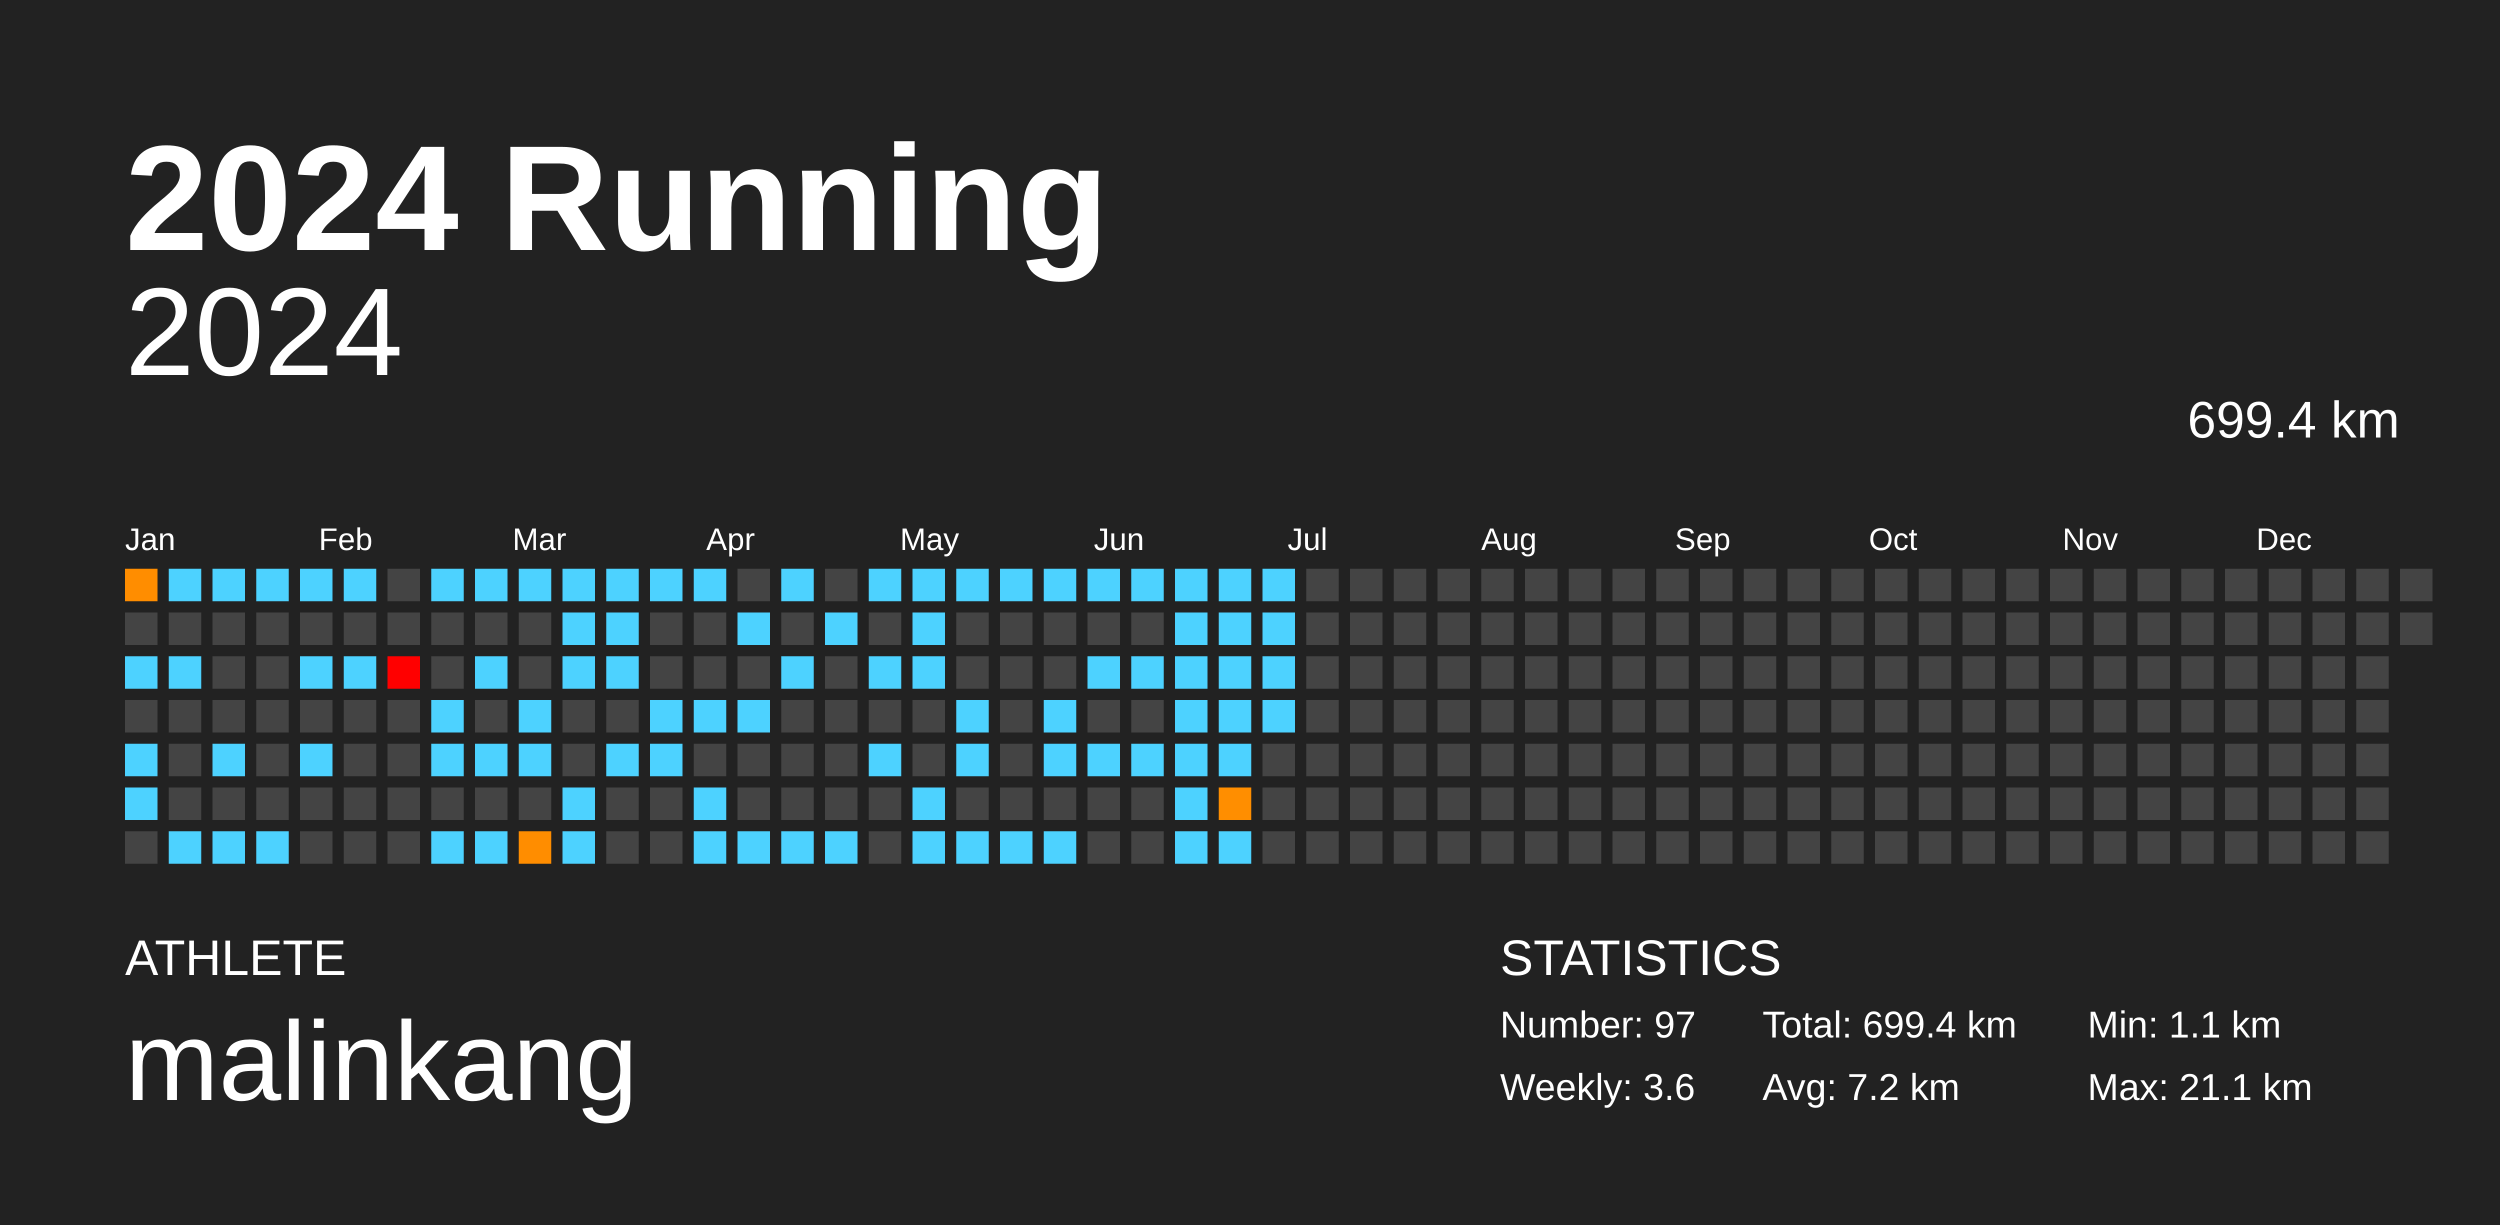
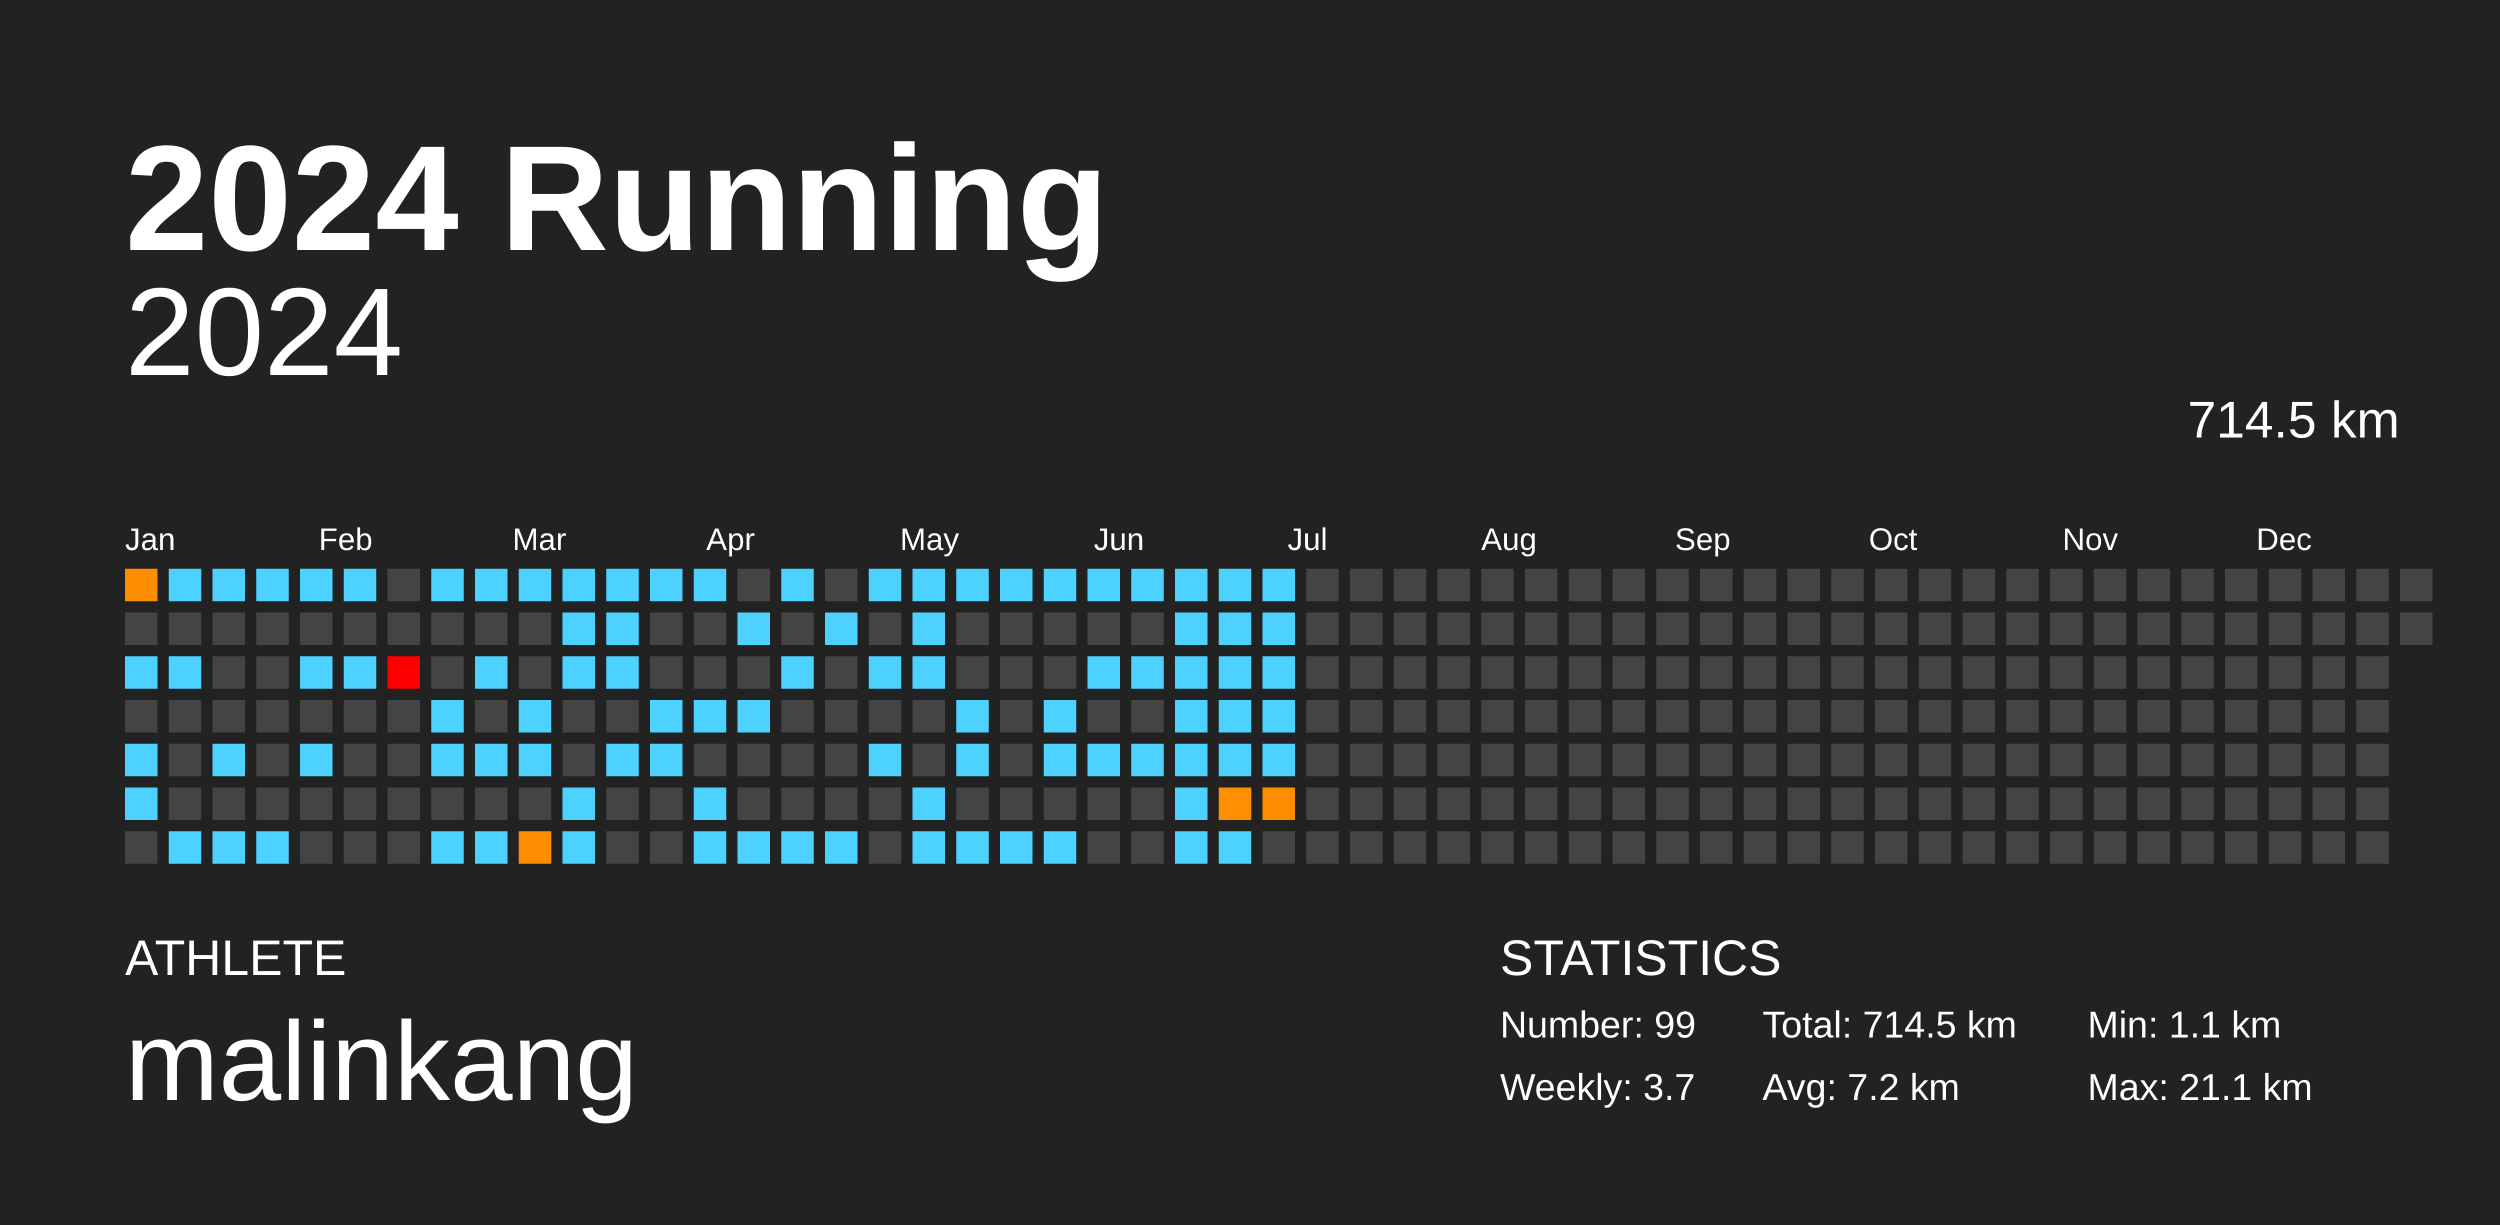
<svg xmlns="http://www.w3.org/2000/svg" baseProfile="full" height="98mm" version="1.1" viewBox="0,0,200,98" width="200mm">
  <defs />
  <rect fill="#222222" height="98" width="200" x="0" y="0" />
  <text fill="#FFFFFF" style="font-size:12px; font-family:Arial; font-weight:bold;" x="10" y="20">2024 Running</text>
  <text fill="#FFFFFF" style="font-size:4px; font-family:Arial" x="10" y="78">ATHLETE</text>
  <text fill="#FFFFFF" style="font-size:9px; font-family:Arial" x="10" y="88">malinkang</text>
  <text fill="#FFFFFF" style="font-size:4px; font-family:Arial" x="120" y="78">STATISTICS</text>
-   <text fill="#FFFFFF" style="font-size:3px; font-family:Arial" x="120" y="83">Number: 97</text>
-   <text fill="#FFFFFF" style="font-size:3px; font-family:Arial" x="120" y="88">Weekly: 3.6</text>
-   <text fill="#FFFFFF" style="font-size:3px; font-family:Arial" x="141" y="83">Total: 699.4 km</text>
+   <text fill="#FFFFFF" style="font-size:3px; font-family:Arial" x="120" y="83">Number: 99</text>
+   <text fill="#FFFFFF" style="font-size:3px; font-family:Arial" x="120" y="88">Weekly: 3.7</text>
+   <text fill="#FFFFFF" style="font-size:3px; font-family:Arial" x="141" y="83">Total: 714.5 km</text>
  <text fill="#FFFFFF" style="font-size:3px; font-family:Arial" x="141" y="88">Avg: 7.2 km</text>
  <text fill="#FFFFFF" style="font-size:3px; font-family:Arial" x="167" y="83">Min: 1.1 km</text>
  <text fill="#FFFFFF" style="font-size:3px; font-family:Arial" x="167" y="88">Max: 21.1 km</text>
  <text alignment-baseline="hanging" fill="#FFFFFF" style="font-size:10.0px; font-family:Arial;" x="10" y="30">2024</text>
-   <text alignment-baseline="hanging" fill="#FFFFFF" style="font-size:4.125px; font-family:Arial;" x="175" y="35">699.4 km</text>
+   <text alignment-baseline="hanging" fill="#FFFFFF" style="font-size:4.125px; font-family:Arial;" x="175" y="35">714.5 km</text>
  <text fill="#FFFFFF" style="font-size:2.5px; font-family:Arial" x="10.0" y="44">Jan</text>
  <text fill="#FFFFFF" style="font-size:2.5px; font-family:Arial" x="25.5" y="44">Feb</text>
  <text fill="#FFFFFF" style="font-size:2.5px; font-family:Arial" x="41.0" y="44">Mar</text>
  <text fill="#FFFFFF" style="font-size:2.5px; font-family:Arial" x="56.5" y="44">Apr</text>
  <text fill="#FFFFFF" style="font-size:2.5px; font-family:Arial" x="72.0" y="44">May</text>
  <text fill="#FFFFFF" style="font-size:2.5px; font-family:Arial" x="87.5" y="44">Jun</text>
  <text fill="#FFFFFF" style="font-size:2.5px; font-family:Arial" x="103.0" y="44">Jul</text>
  <text fill="#FFFFFF" style="font-size:2.5px; font-family:Arial" x="118.5" y="44">Aug</text>
  <text fill="#FFFFFF" style="font-size:2.5px; font-family:Arial" x="134.0" y="44">Sep</text>
  <text fill="#FFFFFF" style="font-size:2.5px; font-family:Arial" x="149.5" y="44">Oct</text>
  <text fill="#FFFFFF" style="font-size:2.5px; font-family:Arial" x="165.0" y="44">Nov</text>
  <text fill="#FFFFFF" style="font-size:2.5px; font-family:Arial" x="180.5" y="44">Dec</text>
  <rect fill="#ff8d00" height="2.6" width="2.6" x="10.0" y="45.5" />
  <rect fill="#444444" height="2.6" width="2.6" x="10.0" y="49.0" />
  <rect fill="#4dd2ff" height="2.6" width="2.6" x="10.0" y="52.5" />
  <rect fill="#444444" height="2.6" width="2.6" x="10.0" y="56.0" />
  <rect fill="#4dd2ff" height="2.6" width="2.6" x="10.0" y="59.5" />
  <rect fill="#4dd2ff" height="2.6" width="2.6" x="10.0" y="63.0" />
  <rect fill="#444444" height="2.6" width="2.6" x="10.0" y="66.5" />
  <rect fill="#4dd2ff" height="2.6" width="2.6" x="13.5" y="45.5" />
  <rect fill="#444444" height="2.6" width="2.6" x="13.5" y="49.0" />
  <rect fill="#4dd2ff" height="2.6" width="2.6" x="13.5" y="52.5" />
  <rect fill="#444444" height="2.6" width="2.6" x="13.5" y="56.0" />
  <rect fill="#444444" height="2.6" width="2.6" x="13.5" y="59.5" />
  <rect fill="#444444" height="2.6" width="2.6" x="13.5" y="63.0" />
  <rect fill="#4dd2ff" height="2.6" width="2.6" x="13.5" y="66.5" />
  <rect fill="#4dd2ff" height="2.6" width="2.6" x="17.0" y="45.5" />
  <rect fill="#444444" height="2.6" width="2.6" x="17.0" y="49.0" />
  <rect fill="#444444" height="2.6" width="2.6" x="17.0" y="52.5" />
  <rect fill="#444444" height="2.6" width="2.6" x="17.0" y="56.0" />
  <rect fill="#4dd2ff" height="2.6" width="2.6" x="17.0" y="59.5" />
  <rect fill="#444444" height="2.6" width="2.6" x="17.0" y="63.0" />
  <rect fill="#4dd2ff" height="2.6" width="2.6" x="17.0" y="66.5" />
  <rect fill="#4dd2ff" height="2.6" width="2.6" x="20.5" y="45.5" />
  <rect fill="#444444" height="2.6" width="2.6" x="20.5" y="49.0" />
  <rect fill="#444444" height="2.6" width="2.6" x="20.5" y="52.5" />
  <rect fill="#444444" height="2.6" width="2.6" x="20.5" y="56.0" />
  <rect fill="#444444" height="2.6" width="2.6" x="20.5" y="59.5" />
  <rect fill="#444444" height="2.6" width="2.6" x="20.5" y="63.0" />
  <rect fill="#4dd2ff" height="2.6" width="2.6" x="20.5" y="66.5" />
  <rect fill="#4dd2ff" height="2.6" width="2.6" x="24.0" y="45.5" />
  <rect fill="#444444" height="2.6" width="2.6" x="24.0" y="49.0" />
  <rect fill="#4dd2ff" height="2.6" width="2.6" x="24.0" y="52.5" />
  <rect fill="#444444" height="2.6" width="2.6" x="24.0" y="56.0" />
  <rect fill="#4dd2ff" height="2.6" width="2.6" x="24.0" y="59.5" />
  <rect fill="#444444" height="2.6" width="2.6" x="24.0" y="63.0" />
  <rect fill="#444444" height="2.6" width="2.6" x="24.0" y="66.5" />
  <rect fill="#4dd2ff" height="2.6" width="2.6" x="27.5" y="45.5" />
  <rect fill="#444444" height="2.6" width="2.6" x="27.5" y="49.0" />
  <rect fill="#4dd2ff" height="2.6" width="2.6" x="27.5" y="52.5" />
  <rect fill="#444444" height="2.6" width="2.6" x="27.5" y="56.0" />
  <rect fill="#444444" height="2.6" width="2.6" x="27.5" y="59.5" />
  <rect fill="#444444" height="2.6" width="2.6" x="27.5" y="63.0" />
  <rect fill="#444444" height="2.6" width="2.6" x="27.5" y="66.5" />
  <rect fill="#444444" height="2.6" width="2.6" x="31.0" y="45.5" />
  <rect fill="#444444" height="2.6" width="2.6" x="31.0" y="49.0" />
  <rect fill="red" height="2.6" width="2.6" x="31.0" y="52.5" />
  <rect fill="#444444" height="2.6" width="2.6" x="31.0" y="56.0" />
  <rect fill="#444444" height="2.6" width="2.6" x="31.0" y="59.5" />
  <rect fill="#444444" height="2.6" width="2.6" x="31.0" y="63.0" />
  <rect fill="#444444" height="2.6" width="2.6" x="31.0" y="66.5" />
  <rect fill="#4dd2ff" height="2.6" width="2.6" x="34.5" y="45.5" />
  <rect fill="#444444" height="2.6" width="2.6" x="34.5" y="49.0" />
  <rect fill="#444444" height="2.6" width="2.6" x="34.5" y="52.5" />
  <rect fill="#4dd2ff" height="2.6" width="2.6" x="34.5" y="56.0" />
  <rect fill="#4dd2ff" height="2.6" width="2.6" x="34.5" y="59.5" />
  <rect fill="#444444" height="2.6" width="2.6" x="34.5" y="63.0" />
  <rect fill="#4dd2ff" height="2.6" width="2.6" x="34.5" y="66.5" />
  <rect fill="#4dd2ff" height="2.6" width="2.6" x="38.0" y="45.5" />
  <rect fill="#444444" height="2.6" width="2.6" x="38.0" y="49.0" />
  <rect fill="#4dd2ff" height="2.6" width="2.6" x="38.0" y="52.5" />
  <rect fill="#444444" height="2.6" width="2.6" x="38.0" y="56.0" />
  <rect fill="#4dd2ff" height="2.6" width="2.6" x="38.0" y="59.5" />
  <rect fill="#444444" height="2.6" width="2.6" x="38.0" y="63.0" />
  <rect fill="#4dd2ff" height="2.6" width="2.6" x="38.0" y="66.5" />
  <rect fill="#4dd2ff" height="2.6" width="2.6" x="41.5" y="45.5" />
  <rect fill="#444444" height="2.6" width="2.6" x="41.5" y="49.0" />
  <rect fill="#444444" height="2.6" width="2.6" x="41.5" y="52.5" />
  <rect fill="#4dd2ff" height="2.6" width="2.6" x="41.5" y="56.0" />
  <rect fill="#4dd2ff" height="2.6" width="2.6" x="41.5" y="59.5" />
  <rect fill="#444444" height="2.6" width="2.6" x="41.5" y="63.0" />
  <rect fill="#ff8d00" height="2.6" width="2.6" x="41.5" y="66.5" />
  <rect fill="#4dd2ff" height="2.6" width="2.6" x="45.0" y="45.5" />
  <rect fill="#4dd2ff" height="2.6" width="2.6" x="45.0" y="49.0" />
  <rect fill="#4dd2ff" height="2.6" width="2.6" x="45.0" y="52.5" />
  <rect fill="#444444" height="2.6" width="2.6" x="45.0" y="56.0" />
  <rect fill="#444444" height="2.6" width="2.6" x="45.0" y="59.5" />
  <rect fill="#4dd2ff" height="2.6" width="2.6" x="45.0" y="63.0" />
  <rect fill="#4dd2ff" height="2.6" width="2.6" x="45.0" y="66.5" />
  <rect fill="#4dd2ff" height="2.6" width="2.6" x="48.5" y="45.5" />
  <rect fill="#4dd2ff" height="2.6" width="2.6" x="48.5" y="49.0" />
  <rect fill="#4dd2ff" height="2.6" width="2.6" x="48.5" y="52.5" />
  <rect fill="#444444" height="2.6" width="2.6" x="48.5" y="56.0" />
  <rect fill="#4dd2ff" height="2.6" width="2.6" x="48.5" y="59.5" />
  <rect fill="#444444" height="2.6" width="2.6" x="48.5" y="63.0" />
  <rect fill="#444444" height="2.6" width="2.6" x="48.5" y="66.5" />
  <rect fill="#4dd2ff" height="2.6" width="2.6" x="52.0" y="45.5" />
  <rect fill="#444444" height="2.6" width="2.6" x="52.0" y="49.0" />
  <rect fill="#444444" height="2.6" width="2.6" x="52.0" y="52.5" />
  <rect fill="#4dd2ff" height="2.6" width="2.6" x="52.0" y="56.0" />
  <rect fill="#4dd2ff" height="2.6" width="2.6" x="52.0" y="59.5" />
  <rect fill="#444444" height="2.6" width="2.6" x="52.0" y="63.0" />
  <rect fill="#444444" height="2.6" width="2.6" x="52.0" y="66.5" />
  <rect fill="#4dd2ff" height="2.6" width="2.6" x="55.5" y="45.5" />
  <rect fill="#444444" height="2.6" width="2.6" x="55.5" y="49.0" />
  <rect fill="#444444" height="2.6" width="2.6" x="55.5" y="52.5" />
  <rect fill="#4dd2ff" height="2.6" width="2.6" x="55.5" y="56.0" />
  <rect fill="#444444" height="2.6" width="2.6" x="55.5" y="59.5" />
  <rect fill="#4dd2ff" height="2.6" width="2.6" x="55.5" y="63.0" />
  <rect fill="#4dd2ff" height="2.6" width="2.6" x="55.5" y="66.5" />
  <rect fill="#444444" height="2.6" width="2.6" x="59.0" y="45.5" />
  <rect fill="#4dd2ff" height="2.6" width="2.6" x="59.0" y="49.0" />
  <rect fill="#444444" height="2.6" width="2.6" x="59.0" y="52.5" />
  <rect fill="#4dd2ff" height="2.6" width="2.6" x="59.0" y="56.0" />
  <rect fill="#444444" height="2.6" width="2.6" x="59.0" y="59.5" />
  <rect fill="#444444" height="2.6" width="2.6" x="59.0" y="63.0" />
  <rect fill="#4dd2ff" height="2.6" width="2.6" x="59.0" y="66.5" />
  <rect fill="#4dd2ff" height="2.6" width="2.6" x="62.5" y="45.5" />
  <rect fill="#444444" height="2.6" width="2.6" x="62.5" y="49.0" />
  <rect fill="#4dd2ff" height="2.6" width="2.6" x="62.5" y="52.5" />
  <rect fill="#444444" height="2.6" width="2.6" x="62.5" y="56.0" />
  <rect fill="#444444" height="2.6" width="2.6" x="62.5" y="59.5" />
  <rect fill="#444444" height="2.6" width="2.6" x="62.5" y="63.0" />
  <rect fill="#4dd2ff" height="2.6" width="2.6" x="62.5" y="66.5" />
  <rect fill="#444444" height="2.6" width="2.6" x="66.0" y="45.5" />
  <rect fill="#4dd2ff" height="2.6" width="2.6" x="66.0" y="49.0" />
  <rect fill="#444444" height="2.6" width="2.6" x="66.0" y="52.5" />
  <rect fill="#444444" height="2.6" width="2.6" x="66.0" y="56.0" />
  <rect fill="#444444" height="2.6" width="2.6" x="66.0" y="59.5" />
  <rect fill="#444444" height="2.6" width="2.6" x="66.0" y="63.0" />
  <rect fill="#4dd2ff" height="2.6" width="2.6" x="66.0" y="66.5" />
  <rect fill="#4dd2ff" height="2.6" width="2.6" x="69.5" y="45.5" />
  <rect fill="#444444" height="2.6" width="2.6" x="69.5" y="49.0" />
  <rect fill="#4dd2ff" height="2.6" width="2.6" x="69.5" y="52.5" />
  <rect fill="#444444" height="2.6" width="2.6" x="69.5" y="56.0" />
  <rect fill="#4dd2ff" height="2.6" width="2.6" x="69.5" y="59.5" />
  <rect fill="#444444" height="2.6" width="2.6" x="69.5" y="63.0" />
  <rect fill="#444444" height="2.6" width="2.6" x="69.5" y="66.5" />
  <rect fill="#4dd2ff" height="2.6" width="2.6" x="73.0" y="45.5" />
  <rect fill="#4dd2ff" height="2.6" width="2.6" x="73.0" y="49.0" />
  <rect fill="#4dd2ff" height="2.6" width="2.6" x="73.0" y="52.5" />
  <rect fill="#444444" height="2.6" width="2.6" x="73.0" y="56.0" />
  <rect fill="#444444" height="2.6" width="2.6" x="73.0" y="59.5" />
  <rect fill="#4dd2ff" height="2.6" width="2.6" x="73.0" y="63.0" />
  <rect fill="#4dd2ff" height="2.6" width="2.6" x="73.0" y="66.5" />
  <rect fill="#4dd2ff" height="2.6" width="2.6" x="76.5" y="45.5" />
  <rect fill="#444444" height="2.6" width="2.6" x="76.5" y="49.0" />
  <rect fill="#444444" height="2.6" width="2.6" x="76.5" y="52.5" />
  <rect fill="#4dd2ff" height="2.6" width="2.6" x="76.5" y="56.0" />
  <rect fill="#4dd2ff" height="2.6" width="2.6" x="76.5" y="59.5" />
  <rect fill="#444444" height="2.6" width="2.6" x="76.5" y="63.0" />
  <rect fill="#4dd2ff" height="2.6" width="2.6" x="76.5" y="66.5" />
  <rect fill="#4dd2ff" height="2.6" width="2.6" x="80.0" y="45.5" />
  <rect fill="#444444" height="2.6" width="2.6" x="80.0" y="49.0" />
  <rect fill="#444444" height="2.6" width="2.6" x="80.0" y="52.5" />
  <rect fill="#444444" height="2.6" width="2.6" x="80.0" y="56.0" />
  <rect fill="#444444" height="2.6" width="2.6" x="80.0" y="59.5" />
  <rect fill="#444444" height="2.6" width="2.6" x="80.0" y="63.0" />
  <rect fill="#4dd2ff" height="2.6" width="2.6" x="80.0" y="66.5" />
  <rect fill="#4dd2ff" height="2.6" width="2.6" x="83.5" y="45.5" />
  <rect fill="#444444" height="2.6" width="2.6" x="83.5" y="49.0" />
  <rect fill="#444444" height="2.6" width="2.6" x="83.5" y="52.5" />
  <rect fill="#4dd2ff" height="2.6" width="2.6" x="83.5" y="56.0" />
  <rect fill="#4dd2ff" height="2.6" width="2.6" x="83.5" y="59.5" />
  <rect fill="#444444" height="2.6" width="2.6" x="83.5" y="63.0" />
  <rect fill="#4dd2ff" height="2.6" width="2.6" x="83.5" y="66.5" />
  <rect fill="#4dd2ff" height="2.6" width="2.6" x="87.0" y="45.5" />
  <rect fill="#444444" height="2.6" width="2.6" x="87.0" y="49.0" />
  <rect fill="#4dd2ff" height="2.6" width="2.6" x="87.0" y="52.5" />
  <rect fill="#444444" height="2.6" width="2.6" x="87.0" y="56.0" />
  <rect fill="#4dd2ff" height="2.6" width="2.6" x="87.0" y="59.5" />
  <rect fill="#444444" height="2.6" width="2.6" x="87.0" y="63.0" />
  <rect fill="#444444" height="2.6" width="2.6" x="87.0" y="66.5" />
  <rect fill="#4dd2ff" height="2.6" width="2.6" x="90.5" y="45.5" />
  <rect fill="#444444" height="2.6" width="2.6" x="90.5" y="49.0" />
  <rect fill="#4dd2ff" height="2.6" width="2.6" x="90.5" y="52.5" />
  <rect fill="#444444" height="2.6" width="2.6" x="90.5" y="56.0" />
  <rect fill="#4dd2ff" height="2.6" width="2.6" x="90.5" y="59.5" />
  <rect fill="#444444" height="2.6" width="2.6" x="90.5" y="63.0" />
  <rect fill="#444444" height="2.6" width="2.6" x="90.5" y="66.5" />
  <rect fill="#4dd2ff" height="2.6" width="2.6" x="94.0" y="45.5" />
  <rect fill="#4dd2ff" height="2.6" width="2.6" x="94.0" y="49.0" />
  <rect fill="#4dd2ff" height="2.6" width="2.6" x="94.0" y="52.5" />
  <rect fill="#4dd2ff" height="2.6" width="2.6" x="94.0" y="56.0" />
  <rect fill="#4dd2ff" height="2.6" width="2.6" x="94.0" y="59.5" />
  <rect fill="#4dd2ff" height="2.6" width="2.6" x="94.0" y="63.0" />
  <rect fill="#4dd2ff" height="2.6" width="2.6" x="94.0" y="66.5" />
  <rect fill="#4dd2ff" height="2.6" width="2.6" x="97.5" y="45.5" />
  <rect fill="#4dd2ff" height="2.6" width="2.6" x="97.5" y="49.0" />
  <rect fill="#4dd2ff" height="2.6" width="2.6" x="97.5" y="52.5" />
  <rect fill="#4dd2ff" height="2.6" width="2.6" x="97.5" y="56.0" />
  <rect fill="#4dd2ff" height="2.6" width="2.6" x="97.5" y="59.5" />
  <rect fill="#ff8e00" height="2.6" width="2.6" x="97.5" y="63.0" />
  <rect fill="#4dd2ff" height="2.6" width="2.6" x="97.5" y="66.5" />
  <rect fill="#4dd2ff" height="2.6" width="2.6" x="101.0" y="45.5" />
  <rect fill="#4dd2ff" height="2.6" width="2.6" x="101.0" y="49.0" />
  <rect fill="#4dd2ff" height="2.6" width="2.6" x="101.0" y="52.5" />
  <rect fill="#4dd2ff" height="2.6" width="2.6" x="101.0" y="56.0" />
-   <rect fill="#444444" height="2.6" width="2.6" x="101.0" y="59.5" />
-   <rect fill="#444444" height="2.6" width="2.6" x="101.0" y="63.0" />
+   <rect fill="#4dd2ff" height="2.6" width="2.6" x="101.0" y="59.5" />
+   <rect fill="#ff8d00" height="2.6" width="2.6" x="101.0" y="63.0" />
  <rect fill="#444444" height="2.6" width="2.6" x="101.0" y="66.5" />
  <rect fill="#444444" height="2.6" width="2.6" x="104.5" y="45.5" />
  <rect fill="#444444" height="2.6" width="2.6" x="104.5" y="49.0" />
  <rect fill="#444444" height="2.6" width="2.6" x="104.5" y="52.5" />
  <rect fill="#444444" height="2.6" width="2.6" x="104.5" y="56.0" />
  <rect fill="#444444" height="2.6" width="2.6" x="104.5" y="59.5" />
  <rect fill="#444444" height="2.6" width="2.6" x="104.5" y="63.0" />
  <rect fill="#444444" height="2.6" width="2.6" x="104.5" y="66.5" />
  <rect fill="#444444" height="2.6" width="2.6" x="108.0" y="45.5" />
  <rect fill="#444444" height="2.6" width="2.6" x="108.0" y="49.0" />
  <rect fill="#444444" height="2.6" width="2.6" x="108.0" y="52.5" />
  <rect fill="#444444" height="2.6" width="2.6" x="108.0" y="56.0" />
  <rect fill="#444444" height="2.6" width="2.6" x="108.0" y="59.5" />
  <rect fill="#444444" height="2.6" width="2.6" x="108.0" y="63.0" />
  <rect fill="#444444" height="2.6" width="2.6" x="108.0" y="66.5" />
  <rect fill="#444444" height="2.6" width="2.6" x="111.5" y="45.5" />
  <rect fill="#444444" height="2.6" width="2.6" x="111.5" y="49.0" />
  <rect fill="#444444" height="2.6" width="2.6" x="111.5" y="52.5" />
  <rect fill="#444444" height="2.6" width="2.6" x="111.5" y="56.0" />
  <rect fill="#444444" height="2.6" width="2.6" x="111.5" y="59.5" />
  <rect fill="#444444" height="2.6" width="2.6" x="111.5" y="63.0" />
  <rect fill="#444444" height="2.6" width="2.6" x="111.5" y="66.5" />
  <rect fill="#444444" height="2.6" width="2.6" x="115.0" y="45.5" />
  <rect fill="#444444" height="2.6" width="2.6" x="115.0" y="49.0" />
  <rect fill="#444444" height="2.6" width="2.6" x="115.0" y="52.5" />
  <rect fill="#444444" height="2.6" width="2.6" x="115.0" y="56.0" />
  <rect fill="#444444" height="2.6" width="2.6" x="115.0" y="59.5" />
  <rect fill="#444444" height="2.6" width="2.6" x="115.0" y="63.0" />
  <rect fill="#444444" height="2.6" width="2.6" x="115.0" y="66.5" />
  <rect fill="#444444" height="2.6" width="2.6" x="118.5" y="45.5" />
  <rect fill="#444444" height="2.6" width="2.6" x="118.5" y="49.0" />
  <rect fill="#444444" height="2.6" width="2.6" x="118.5" y="52.5" />
  <rect fill="#444444" height="2.6" width="2.6" x="118.5" y="56.0" />
  <rect fill="#444444" height="2.6" width="2.6" x="118.5" y="59.5" />
  <rect fill="#444444" height="2.6" width="2.6" x="118.5" y="63.0" />
  <rect fill="#444444" height="2.6" width="2.6" x="118.5" y="66.5" />
  <rect fill="#444444" height="2.6" width="2.6" x="122.0" y="45.5" />
  <rect fill="#444444" height="2.6" width="2.6" x="122.0" y="49.0" />
  <rect fill="#444444" height="2.6" width="2.6" x="122.0" y="52.5" />
  <rect fill="#444444" height="2.6" width="2.6" x="122.0" y="56.0" />
  <rect fill="#444444" height="2.6" width="2.6" x="122.0" y="59.5" />
  <rect fill="#444444" height="2.6" width="2.6" x="122.0" y="63.0" />
  <rect fill="#444444" height="2.6" width="2.6" x="122.0" y="66.5" />
  <rect fill="#444444" height="2.6" width="2.6" x="125.5" y="45.5" />
  <rect fill="#444444" height="2.6" width="2.6" x="125.5" y="49.0" />
  <rect fill="#444444" height="2.6" width="2.6" x="125.5" y="52.5" />
  <rect fill="#444444" height="2.6" width="2.6" x="125.5" y="56.0" />
  <rect fill="#444444" height="2.6" width="2.6" x="125.5" y="59.5" />
  <rect fill="#444444" height="2.6" width="2.6" x="125.5" y="63.0" />
  <rect fill="#444444" height="2.6" width="2.6" x="125.5" y="66.5" />
  <rect fill="#444444" height="2.6" width="2.6" x="129.0" y="45.5" />
  <rect fill="#444444" height="2.6" width="2.6" x="129.0" y="49.0" />
  <rect fill="#444444" height="2.6" width="2.6" x="129.0" y="52.5" />
  <rect fill="#444444" height="2.6" width="2.6" x="129.0" y="56.0" />
  <rect fill="#444444" height="2.6" width="2.6" x="129.0" y="59.5" />
  <rect fill="#444444" height="2.6" width="2.6" x="129.0" y="63.0" />
  <rect fill="#444444" height="2.6" width="2.6" x="129.0" y="66.5" />
  <rect fill="#444444" height="2.6" width="2.6" x="132.5" y="45.5" />
  <rect fill="#444444" height="2.6" width="2.6" x="132.5" y="49.0" />
  <rect fill="#444444" height="2.6" width="2.6" x="132.5" y="52.5" />
  <rect fill="#444444" height="2.6" width="2.6" x="132.5" y="56.0" />
  <rect fill="#444444" height="2.6" width="2.6" x="132.5" y="59.5" />
  <rect fill="#444444" height="2.6" width="2.6" x="132.5" y="63.0" />
  <rect fill="#444444" height="2.6" width="2.6" x="132.5" y="66.5" />
  <rect fill="#444444" height="2.6" width="2.6" x="136.0" y="45.5" />
  <rect fill="#444444" height="2.6" width="2.6" x="136.0" y="49.0" />
  <rect fill="#444444" height="2.6" width="2.6" x="136.0" y="52.5" />
  <rect fill="#444444" height="2.6" width="2.6" x="136.0" y="56.0" />
  <rect fill="#444444" height="2.6" width="2.6" x="136.0" y="59.5" />
  <rect fill="#444444" height="2.6" width="2.6" x="136.0" y="63.0" />
  <rect fill="#444444" height="2.6" width="2.6" x="136.0" y="66.5" />
  <rect fill="#444444" height="2.6" width="2.6" x="139.5" y="45.5" />
  <rect fill="#444444" height="2.6" width="2.6" x="139.5" y="49.0" />
  <rect fill="#444444" height="2.6" width="2.6" x="139.5" y="52.5" />
  <rect fill="#444444" height="2.6" width="2.6" x="139.5" y="56.0" />
  <rect fill="#444444" height="2.6" width="2.6" x="139.5" y="59.5" />
  <rect fill="#444444" height="2.6" width="2.6" x="139.5" y="63.0" />
  <rect fill="#444444" height="2.6" width="2.6" x="139.5" y="66.5" />
  <rect fill="#444444" height="2.6" width="2.6" x="143.0" y="45.5" />
  <rect fill="#444444" height="2.6" width="2.6" x="143.0" y="49.0" />
  <rect fill="#444444" height="2.6" width="2.6" x="143.0" y="52.5" />
  <rect fill="#444444" height="2.6" width="2.6" x="143.0" y="56.0" />
  <rect fill="#444444" height="2.6" width="2.6" x="143.0" y="59.5" />
  <rect fill="#444444" height="2.6" width="2.6" x="143.0" y="63.0" />
  <rect fill="#444444" height="2.6" width="2.6" x="143.0" y="66.5" />
  <rect fill="#444444" height="2.6" width="2.6" x="146.5" y="45.5" />
  <rect fill="#444444" height="2.6" width="2.6" x="146.5" y="49.0" />
  <rect fill="#444444" height="2.6" width="2.6" x="146.5" y="52.5" />
  <rect fill="#444444" height="2.6" width="2.6" x="146.5" y="56.0" />
  <rect fill="#444444" height="2.6" width="2.6" x="146.5" y="59.5" />
  <rect fill="#444444" height="2.6" width="2.6" x="146.5" y="63.0" />
  <rect fill="#444444" height="2.6" width="2.6" x="146.5" y="66.5" />
  <rect fill="#444444" height="2.6" width="2.6" x="150.0" y="45.5" />
  <rect fill="#444444" height="2.6" width="2.6" x="150.0" y="49.0" />
  <rect fill="#444444" height="2.6" width="2.6" x="150.0" y="52.5" />
  <rect fill="#444444" height="2.6" width="2.6" x="150.0" y="56.0" />
  <rect fill="#444444" height="2.6" width="2.6" x="150.0" y="59.5" />
  <rect fill="#444444" height="2.6" width="2.6" x="150.0" y="63.0" />
  <rect fill="#444444" height="2.6" width="2.6" x="150.0" y="66.5" />
  <rect fill="#444444" height="2.6" width="2.6" x="153.5" y="45.5" />
  <rect fill="#444444" height="2.6" width="2.6" x="153.5" y="49.0" />
  <rect fill="#444444" height="2.6" width="2.6" x="153.5" y="52.5" />
  <rect fill="#444444" height="2.6" width="2.6" x="153.5" y="56.0" />
  <rect fill="#444444" height="2.6" width="2.6" x="153.5" y="59.5" />
  <rect fill="#444444" height="2.6" width="2.6" x="153.5" y="63.0" />
  <rect fill="#444444" height="2.6" width="2.6" x="153.5" y="66.5" />
  <rect fill="#444444" height="2.6" width="2.6" x="157.0" y="45.5" />
  <rect fill="#444444" height="2.6" width="2.6" x="157.0" y="49.0" />
  <rect fill="#444444" height="2.6" width="2.6" x="157.0" y="52.5" />
  <rect fill="#444444" height="2.6" width="2.6" x="157.0" y="56.0" />
  <rect fill="#444444" height="2.6" width="2.6" x="157.0" y="59.5" />
  <rect fill="#444444" height="2.6" width="2.6" x="157.0" y="63.0" />
  <rect fill="#444444" height="2.6" width="2.6" x="157.0" y="66.5" />
  <rect fill="#444444" height="2.6" width="2.6" x="160.5" y="45.5" />
  <rect fill="#444444" height="2.6" width="2.6" x="160.5" y="49.0" />
  <rect fill="#444444" height="2.6" width="2.6" x="160.5" y="52.5" />
  <rect fill="#444444" height="2.6" width="2.6" x="160.5" y="56.0" />
  <rect fill="#444444" height="2.6" width="2.6" x="160.5" y="59.5" />
  <rect fill="#444444" height="2.6" width="2.6" x="160.5" y="63.0" />
  <rect fill="#444444" height="2.6" width="2.6" x="160.5" y="66.5" />
  <rect fill="#444444" height="2.6" width="2.6" x="164.0" y="45.5" />
  <rect fill="#444444" height="2.6" width="2.6" x="164.0" y="49.0" />
  <rect fill="#444444" height="2.6" width="2.6" x="164.0" y="52.5" />
  <rect fill="#444444" height="2.6" width="2.6" x="164.0" y="56.0" />
  <rect fill="#444444" height="2.6" width="2.6" x="164.0" y="59.5" />
  <rect fill="#444444" height="2.6" width="2.6" x="164.0" y="63.0" />
  <rect fill="#444444" height="2.6" width="2.6" x="164.0" y="66.5" />
  <rect fill="#444444" height="2.6" width="2.6" x="167.5" y="45.5" />
  <rect fill="#444444" height="2.6" width="2.6" x="167.5" y="49.0" />
  <rect fill="#444444" height="2.6" width="2.6" x="167.5" y="52.5" />
  <rect fill="#444444" height="2.6" width="2.6" x="167.5" y="56.0" />
  <rect fill="#444444" height="2.6" width="2.6" x="167.5" y="59.5" />
  <rect fill="#444444" height="2.6" width="2.6" x="167.5" y="63.0" />
  <rect fill="#444444" height="2.6" width="2.6" x="167.5" y="66.5" />
  <rect fill="#444444" height="2.6" width="2.6" x="171.0" y="45.5" />
  <rect fill="#444444" height="2.6" width="2.6" x="171.0" y="49.0" />
  <rect fill="#444444" height="2.6" width="2.6" x="171.0" y="52.5" />
  <rect fill="#444444" height="2.6" width="2.6" x="171.0" y="56.0" />
  <rect fill="#444444" height="2.6" width="2.6" x="171.0" y="59.5" />
  <rect fill="#444444" height="2.6" width="2.6" x="171.0" y="63.0" />
  <rect fill="#444444" height="2.6" width="2.6" x="171.0" y="66.5" />
  <rect fill="#444444" height="2.6" width="2.6" x="174.5" y="45.5" />
  <rect fill="#444444" height="2.6" width="2.6" x="174.5" y="49.0" />
  <rect fill="#444444" height="2.6" width="2.6" x="174.5" y="52.5" />
  <rect fill="#444444" height="2.6" width="2.6" x="174.5" y="56.0" />
  <rect fill="#444444" height="2.6" width="2.6" x="174.5" y="59.5" />
  <rect fill="#444444" height="2.6" width="2.6" x="174.5" y="63.0" />
  <rect fill="#444444" height="2.6" width="2.6" x="174.5" y="66.5" />
  <rect fill="#444444" height="2.6" width="2.6" x="178.0" y="45.5" />
  <rect fill="#444444" height="2.6" width="2.6" x="178.0" y="49.0" />
  <rect fill="#444444" height="2.6" width="2.6" x="178.0" y="52.5" />
  <rect fill="#444444" height="2.6" width="2.6" x="178.0" y="56.0" />
  <rect fill="#444444" height="2.6" width="2.6" x="178.0" y="59.5" />
  <rect fill="#444444" height="2.6" width="2.6" x="178.0" y="63.0" />
  <rect fill="#444444" height="2.6" width="2.6" x="178.0" y="66.5" />
  <rect fill="#444444" height="2.6" width="2.6" x="181.5" y="45.5" />
  <rect fill="#444444" height="2.6" width="2.6" x="181.5" y="49.0" />
  <rect fill="#444444" height="2.6" width="2.6" x="181.5" y="52.5" />
  <rect fill="#444444" height="2.6" width="2.6" x="181.5" y="56.0" />
  <rect fill="#444444" height="2.6" width="2.6" x="181.5" y="59.5" />
  <rect fill="#444444" height="2.6" width="2.6" x="181.5" y="63.0" />
  <rect fill="#444444" height="2.6" width="2.6" x="181.5" y="66.5" />
  <rect fill="#444444" height="2.6" width="2.6" x="185.0" y="45.5" />
  <rect fill="#444444" height="2.6" width="2.6" x="185.0" y="49.0" />
  <rect fill="#444444" height="2.6" width="2.6" x="185.0" y="52.5" />
  <rect fill="#444444" height="2.6" width="2.6" x="185.0" y="56.0" />
  <rect fill="#444444" height="2.6" width="2.6" x="185.0" y="59.5" />
  <rect fill="#444444" height="2.6" width="2.6" x="185.0" y="63.0" />
  <rect fill="#444444" height="2.6" width="2.6" x="185.0" y="66.5" />
  <rect fill="#444444" height="2.6" width="2.6" x="188.5" y="45.5" />
  <rect fill="#444444" height="2.6" width="2.6" x="188.5" y="49.0" />
  <rect fill="#444444" height="2.6" width="2.6" x="188.5" y="52.5" />
  <rect fill="#444444" height="2.6" width="2.6" x="188.5" y="56.0" />
  <rect fill="#444444" height="2.6" width="2.6" x="188.5" y="59.5" />
  <rect fill="#444444" height="2.6" width="2.6" x="188.5" y="63.0" />
  <rect fill="#444444" height="2.6" width="2.6" x="188.5" y="66.5" />
  <rect fill="#444444" height="2.6" width="2.6" x="192.0" y="45.5" />
  <rect fill="#444444" height="2.6" width="2.6" x="192.0" y="49.0" />
</svg>
